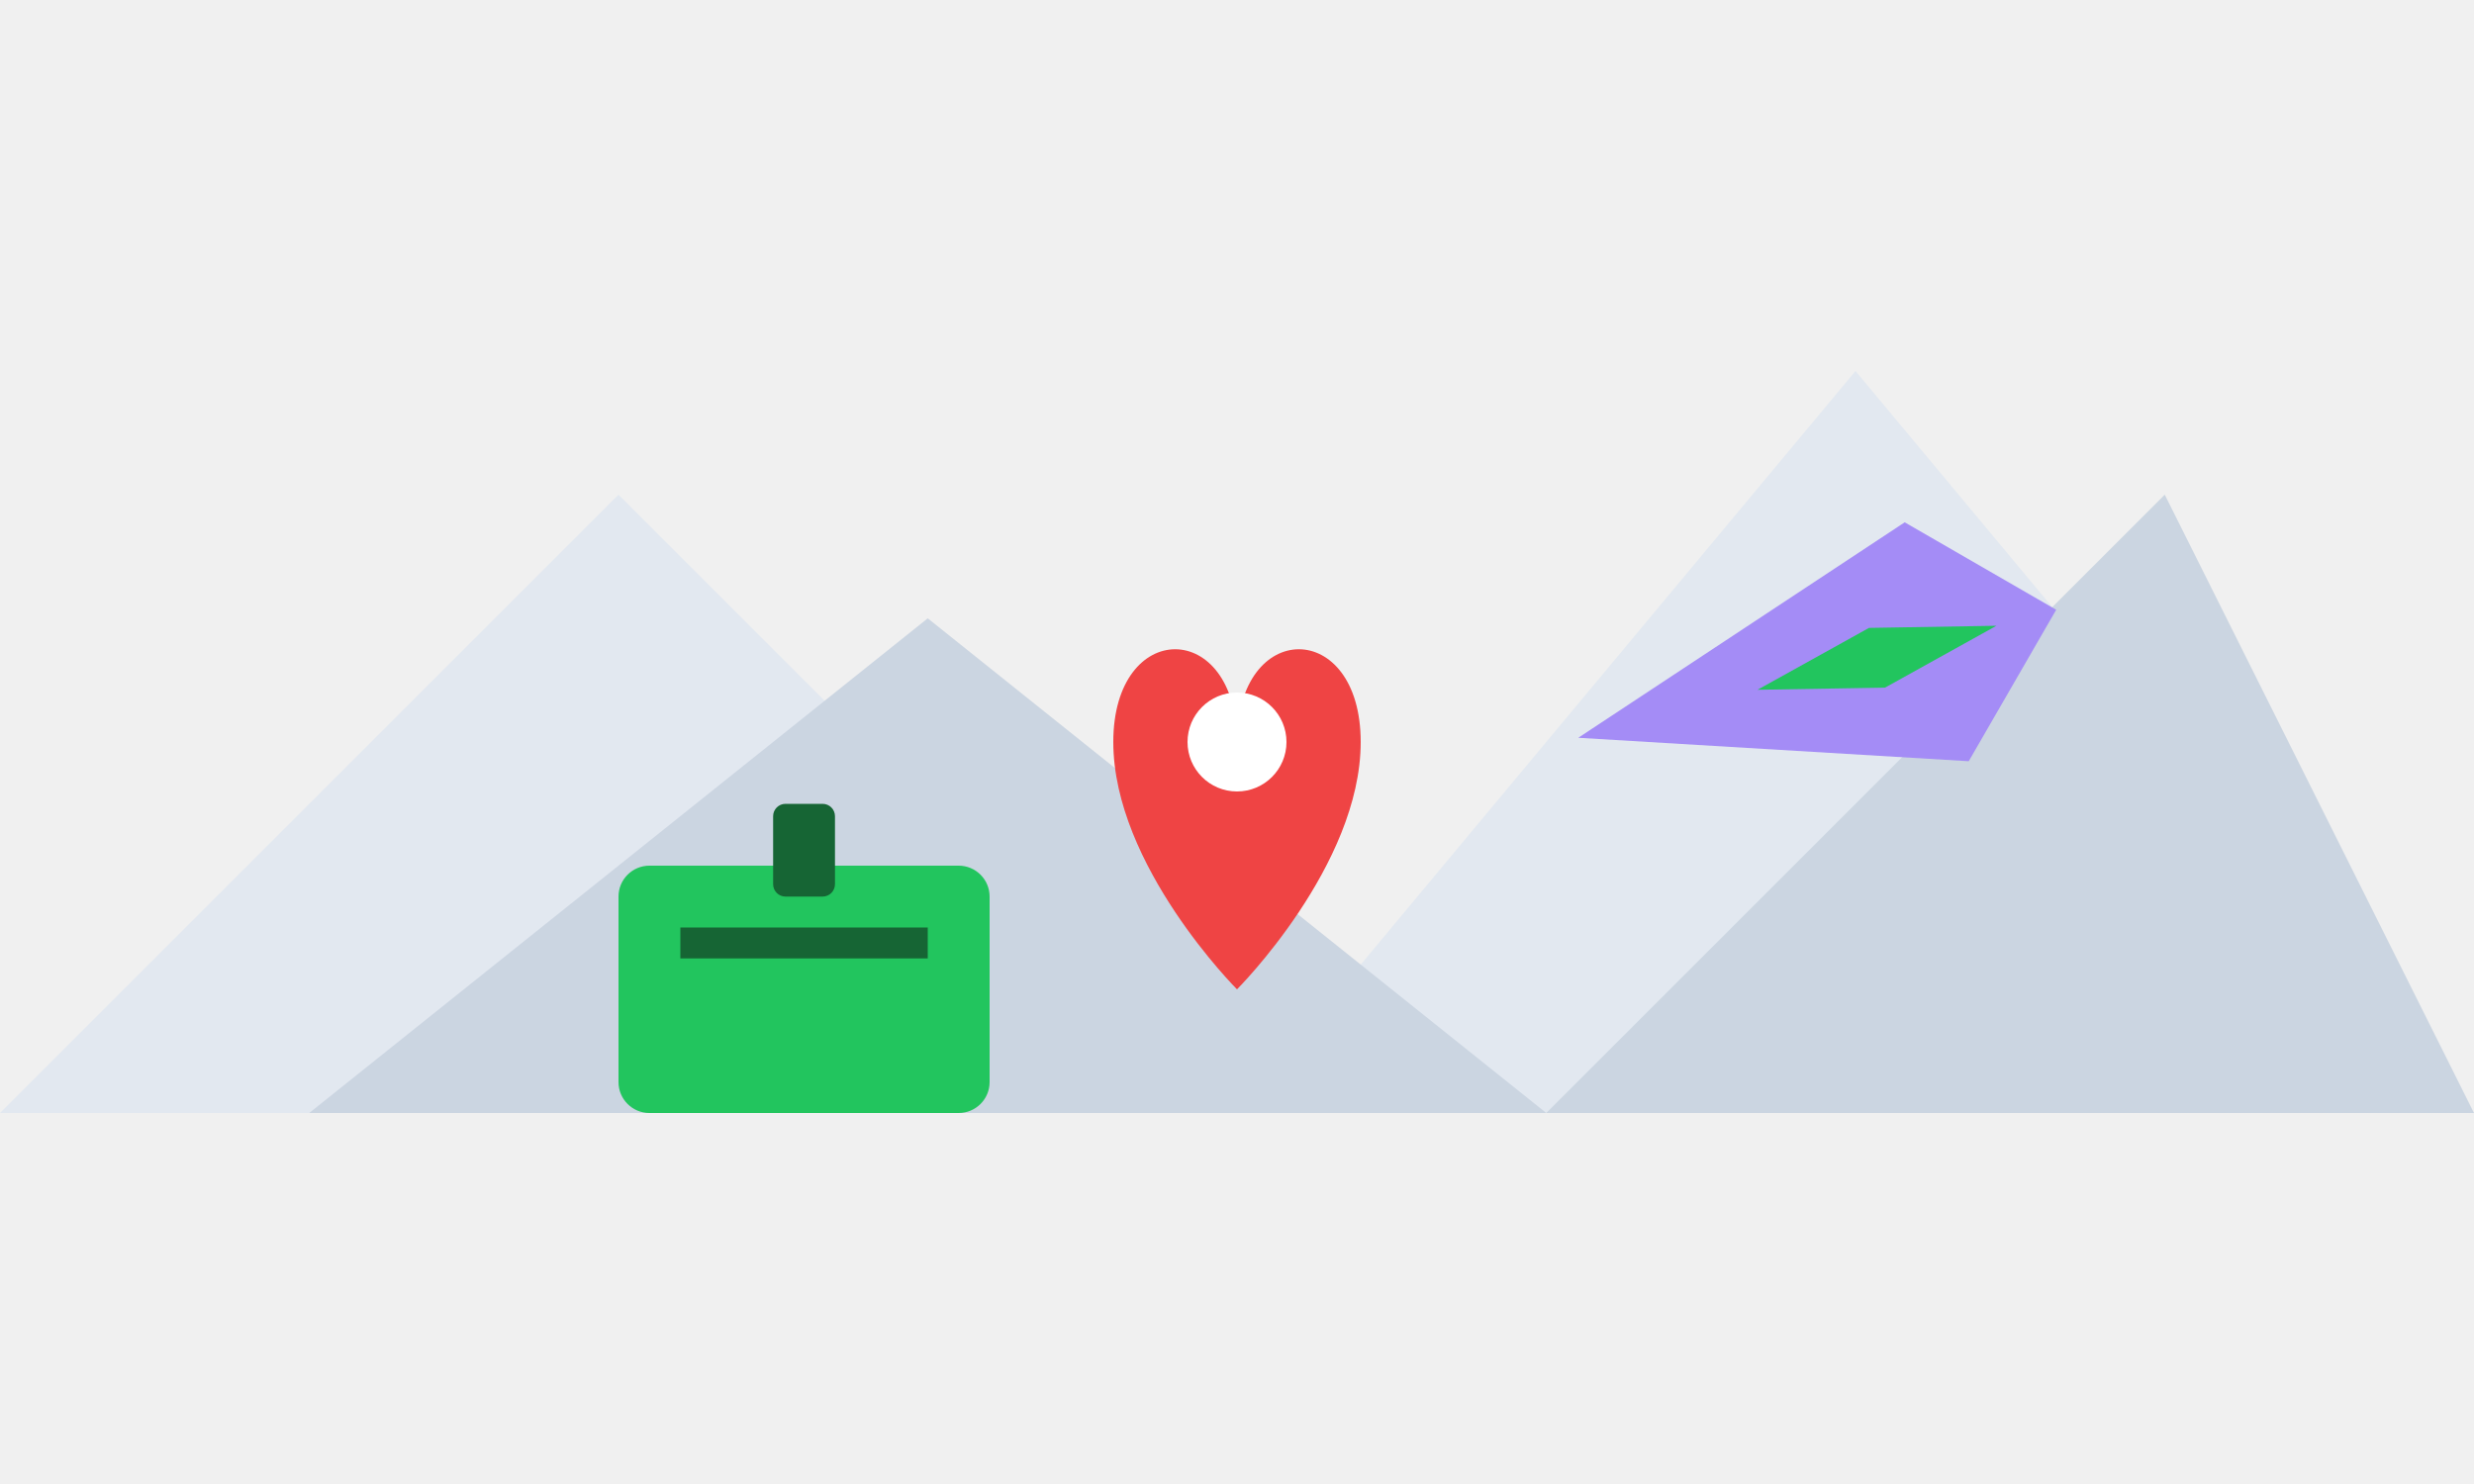
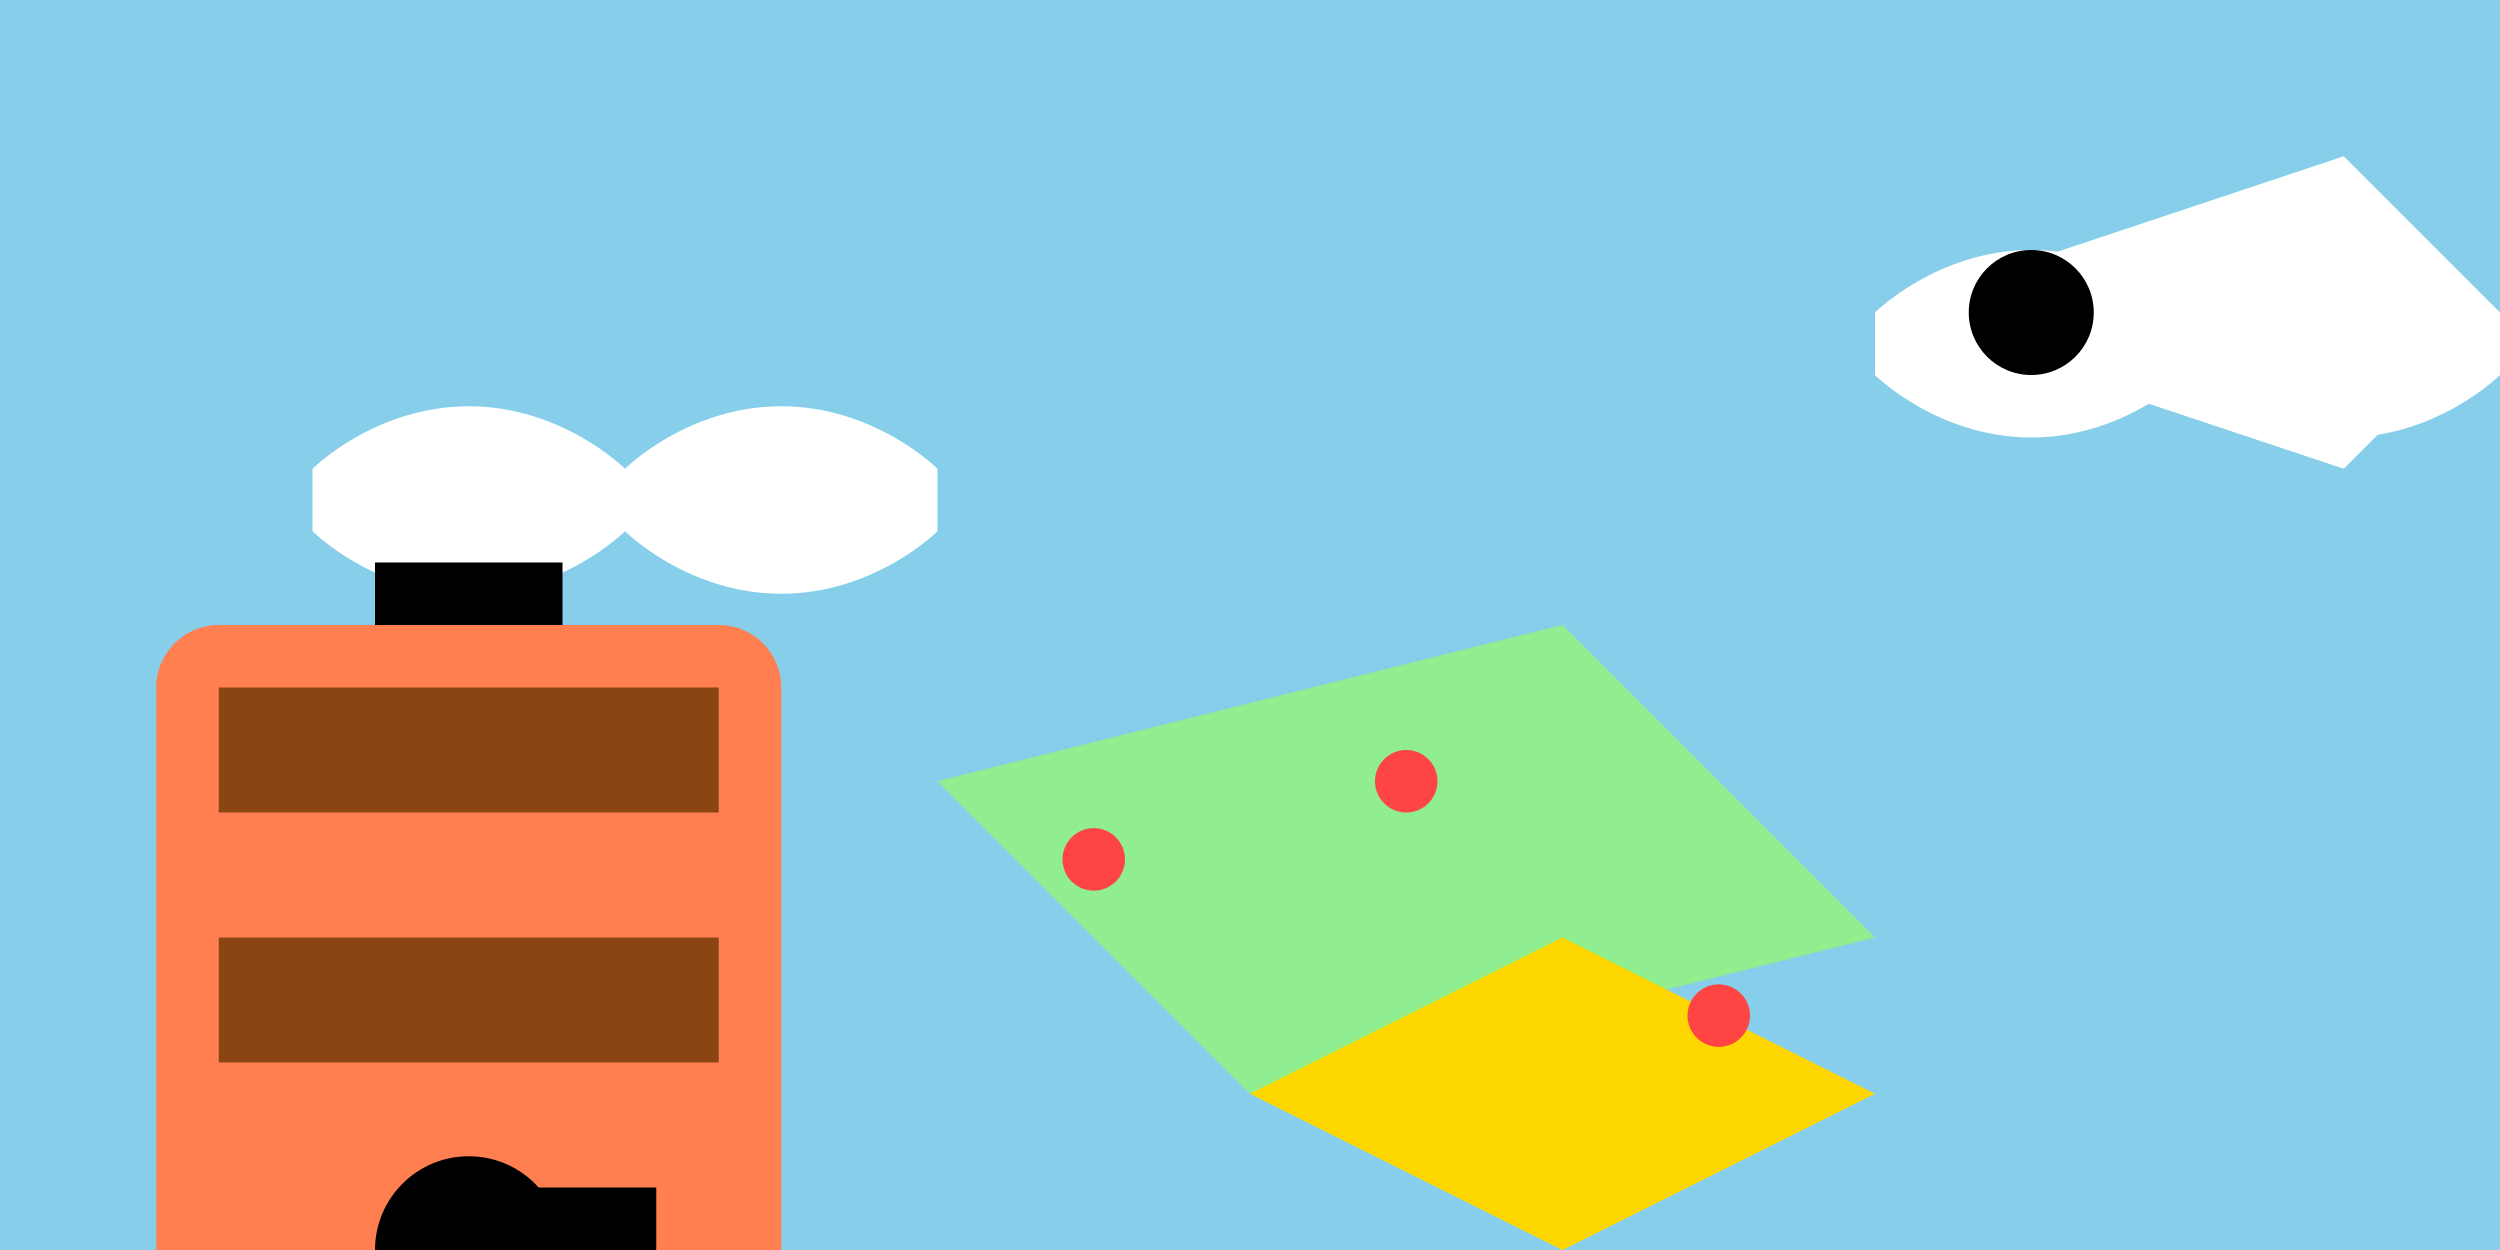
- <svg xmlns="http://www.w3.org/2000/svg" width="400" height="240" viewBox="0 0 400 240" fill="none">
-   <path d="M0 180L100 80L200 180L300 60L400 180H0Z" fill="#E2E8F0" />
-   <path d="M50 180L150 100L250 180L350 80L400 180H50Z" fill="#CBD5E1" />
-   <g transform="translate(250,100) rotate(-15)">
-     <path d="M0 20L60 0L80 20L60 40L0 20Z" fill="#A48CF6" />
-     <path d="M50 15L70 20L50 25L30 20L50 15Z" fill="#22C55E" />
-   </g>
-   <g transform="translate(100,140)">
-     <rect x="0" y="0" width="60" height="40" rx="5" fill="#22C55E" />
-     <rect x="25" y="-10" width="10" height="15" rx="2" fill="#166534" />
-     <rect x="10" y="10" width="40" height="5" fill="#166534" />
-   </g>
-   <g transform="translate(180,120)">
-     <path d="M0 0C0 20 20 40 20 40C20 40 40 20 40 0C40 -20 20 -20 20 0C20 -20 0 -20 0 0Z" fill="#EF4444" />
-     <circle cx="20" cy="0" r="8" fill="white" />
-   </g>
+ <svg xmlns="http://www.w3.org/2000/svg" width="800" height="400" viewBox="0 0 800 400" fill="none">
+   <rect width="800" height="400" fill="#87CEEB" />
+   <path d="M600 100C600 100 620 80 650 80C680 80 700 100 700 100C700 100 720 80 750 80C780 80 800 100 800 100V120C800 120 780 140 750 140C720 140 700 120 700 120C700 120 680 140 650 140C620 140 600 120 600 120V100Z" fill="white" />
+   <path d="M100 150C100 150 120 130 150 130C180 130 200 150 200 150C200 150 220 130 250 130C280 130 300 150 300 150V170C300 170 280 190 250 190C220 190 200 170 200 170C200 170 180 190 150 190C120 190 100 170 100 170V150Z" fill="white" />
+   <path d="M300 250L500 200L600 300L400 350L300 250Z" fill="#90EE90" />
+   <path d="M400 350L500 300L600 350L500 400L400 350Z" fill="#FFD700" />
+   <circle cx="350" cy="275" r="10" fill="#FF4444" />
+   <circle cx="450" cy="250" r="10" fill="#FF4444" />
+   <circle cx="550" cy="325" r="10" fill="#FF4444" />
+   <rect x="50" y="200" width="200" height="250" rx="20" fill="#FF7F50" />
+   <rect x="70" y="220" width="160" height="40" fill="#8B4513" />
+   <rect x="70" y="300" width="160" height="40" fill="#8B4513" />
+   <rect x="120" y="180" width="60" height="20" fill="#000000" />
+   <circle cx="150" cy="400" r="30" fill="#000000" />
+   <rect x="170" y="380" width="40" height="30" fill="#000000" />
+   <rect x="50" y="450" width="80" height="120" fill="#000080" />
+   <circle cx="90" cy="500" r="20" fill="#FFD700" />
+   <circle cx="200" cy="450" r="30" fill="#FFFFFF" />
+   <path d="M200 420L210 450L200 480L190 450L200 420Z" fill="#FF0000" />
+   <path d="M600 100L750 50L800 100L750 150L600 100Z" fill="#FFFFFF" />
+   <circle cx="650" cy="100" r="20" fill="#000000" />
</svg>
